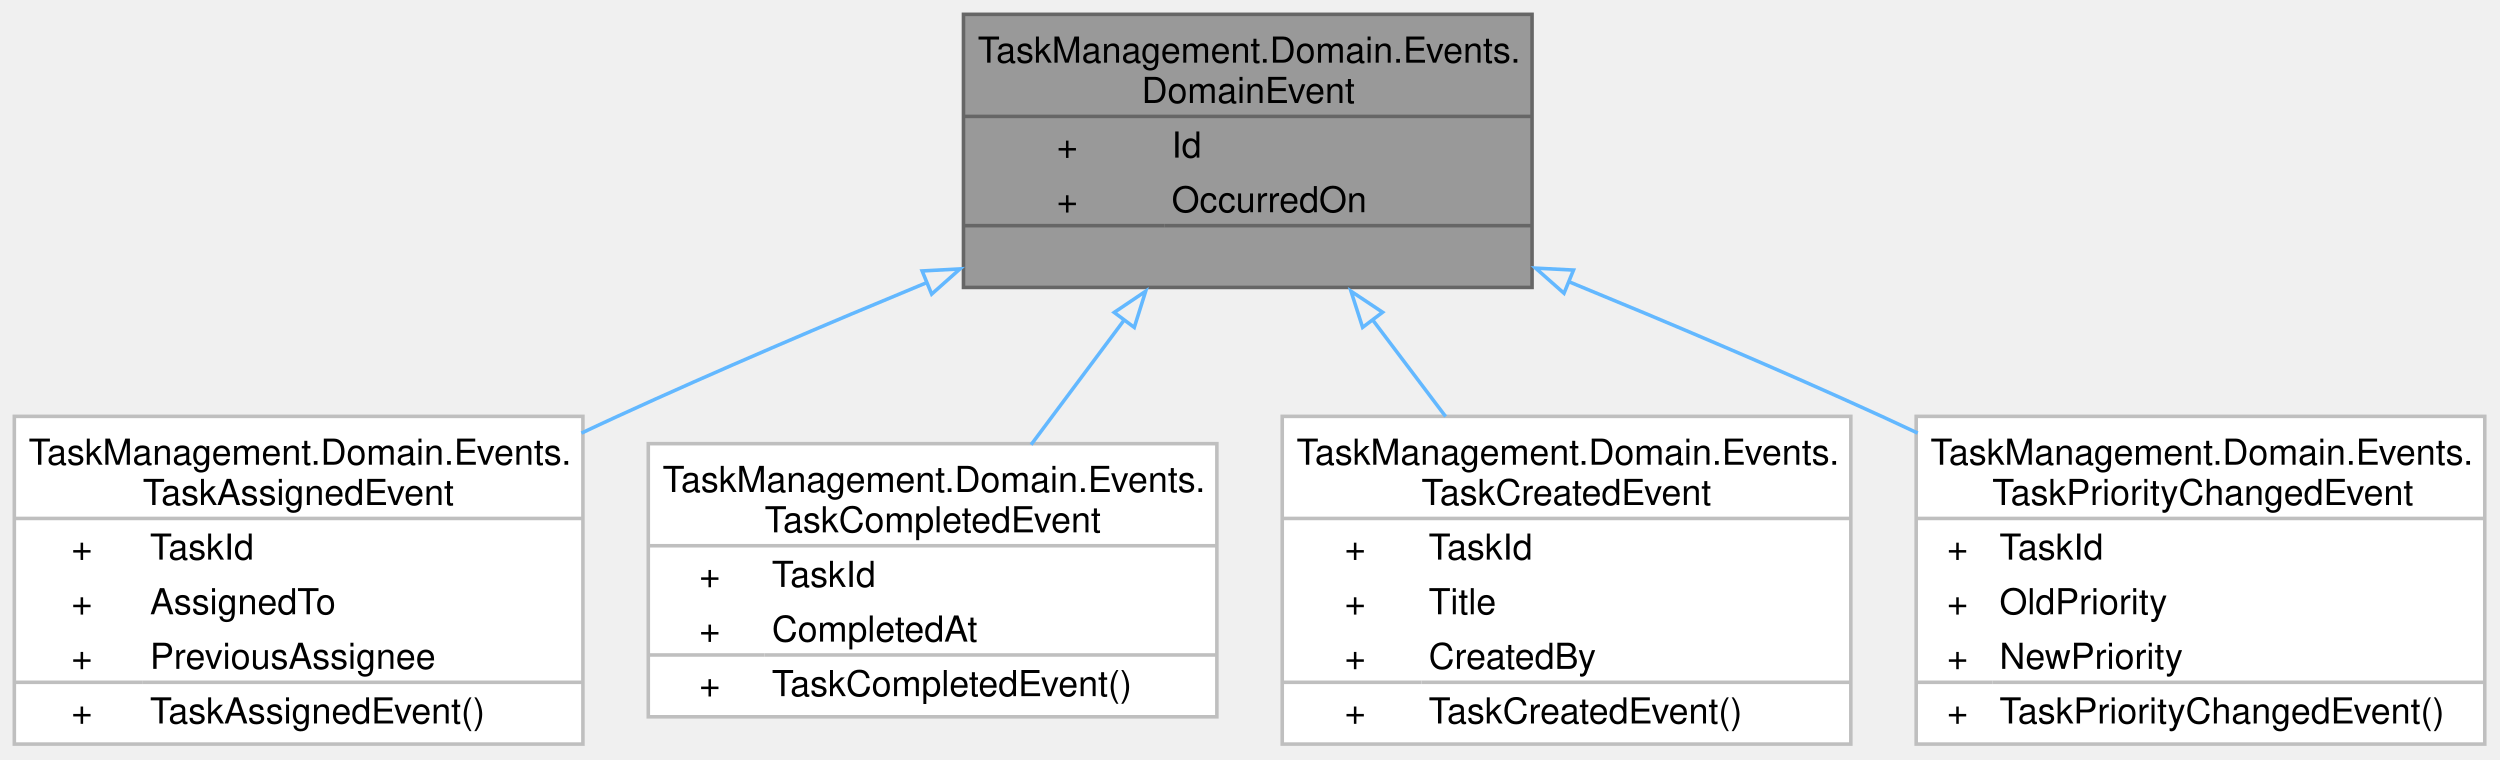
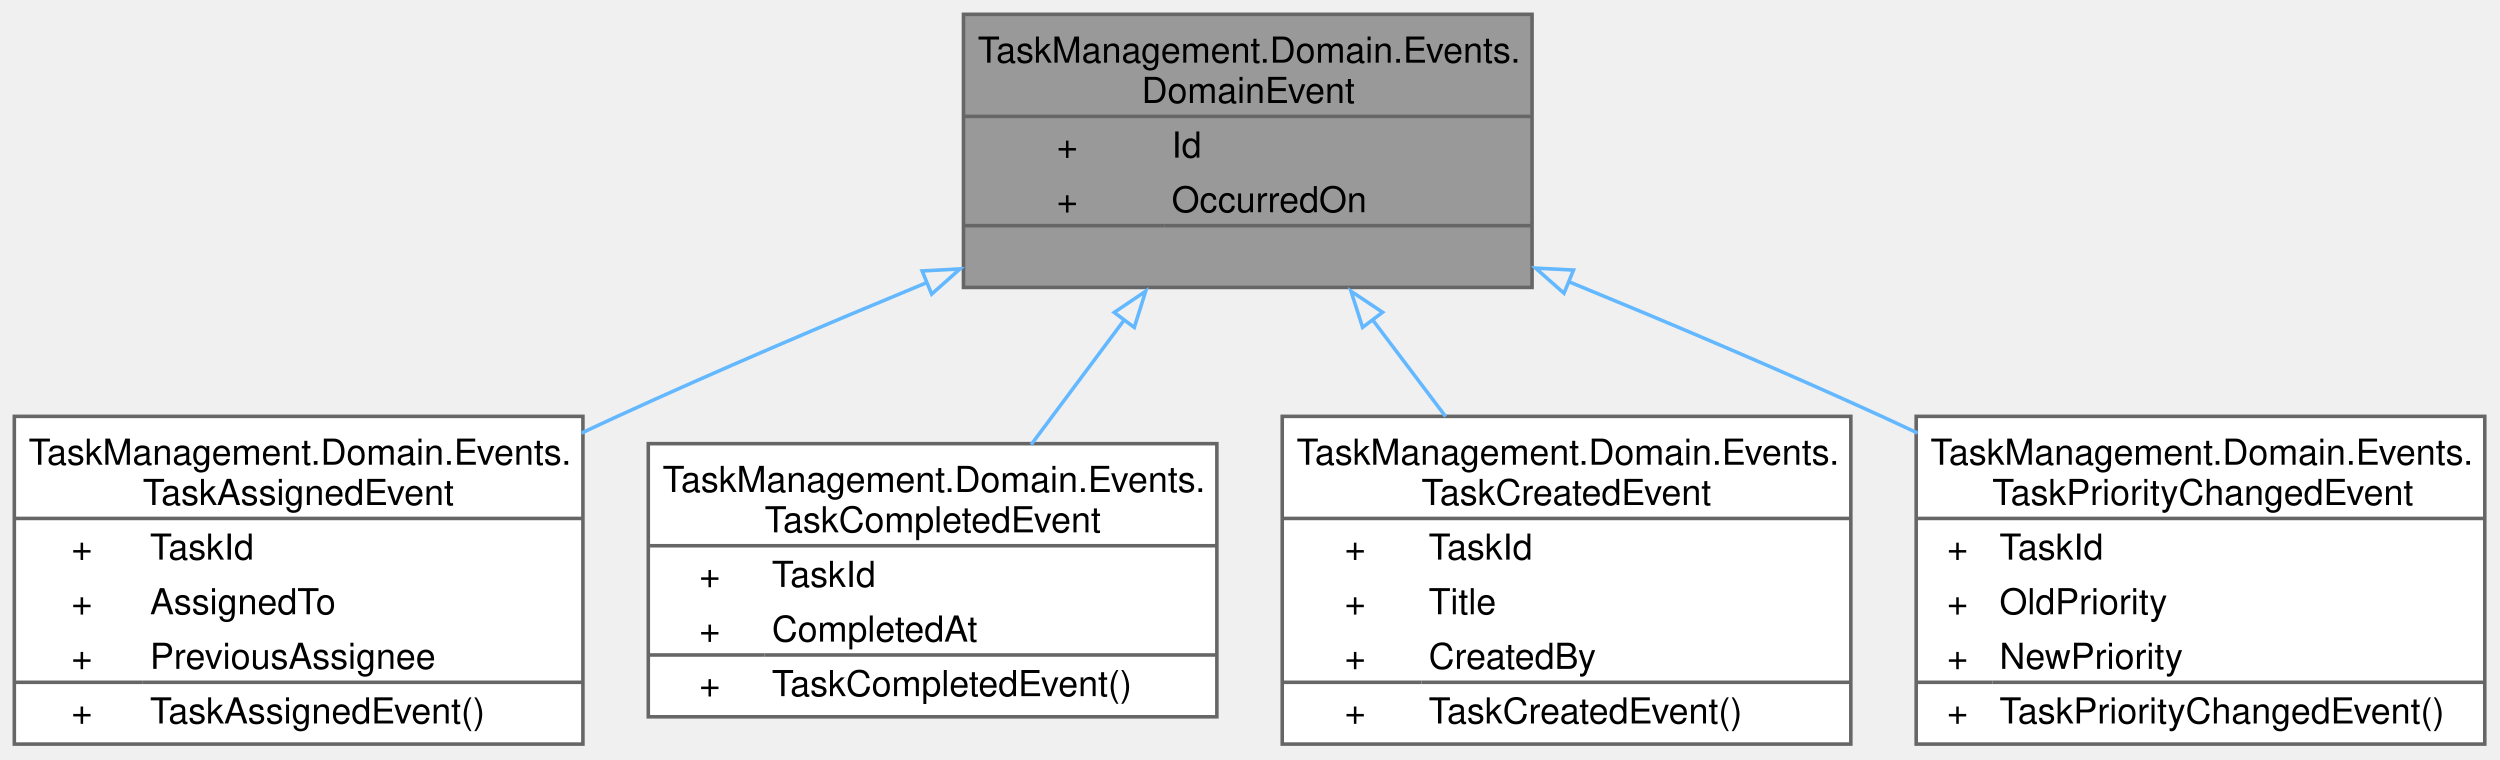
<svg xmlns="http://www.w3.org/2000/svg" xmlns:xlink="http://www.w3.org/1999/xlink" width="698pt" height="212pt" viewBox="0.00 0.00 698.00 212.00">
  <g id="graph0" class="graph" transform="scale(1 1) rotate(0) translate(4 207.75)">
    <g id="Node000001" class="node">
      <g id="a_Node000001">
        <a xlink:title="DomainEvent es una clase base abstracta para todos los eventos de dominio en el sistema.">
          <polygon fill="#999999" stroke="none" points="423.75,-203.75 265,-203.75 265,-127.5 423.75,-127.5 423.75,-203.75" />
          <text xml:space="preserve" text-anchor="start" x="269" y="-190.25" font-family="Helvetica,sans-Serif" font-size="10.00">TaskManagement.Domain.Events.</text>
          <text xml:space="preserve" text-anchor="start" x="314.75" y="-179" font-family="Helvetica,sans-Serif" font-size="10.00">DomainEvent</text>
          <text xml:space="preserve" text-anchor="start" x="291.06" y="-163.75" font-family="Helvetica,sans-Serif" font-size="10.00">+</text>
          <text xml:space="preserve" text-anchor="start" x="323.12" y="-163.75" font-family="Helvetica,sans-Serif" font-size="10.00">Id</text>
          <text xml:space="preserve" text-anchor="start" x="291.06" y="-148.5" font-family="Helvetica,sans-Serif" font-size="10.00">+</text>
          <text xml:space="preserve" text-anchor="start" x="323.12" y="-148.5" font-family="Helvetica,sans-Serif" font-size="10.00">OccurredOn</text>
          <text xml:space="preserve" text-anchor="start" x="342.88" y="-133.25" font-family="Helvetica,sans-Serif" font-size="10.00"> </text>
          <polygon fill="#666666" stroke="#666666" points="265,-175.25 265,-175.25 423.75,-175.25 423.75,-175.25 265,-175.25" />
          <polygon fill="#666666" stroke="#666666" points="265,-144.75 265,-144.75 321.12,-144.75 321.12,-144.75 265,-144.75" />
          <polygon fill="#666666" stroke="#666666" points="321.12,-144.75 321.12,-144.75 423.75,-144.75 423.75,-144.75 321.12,-144.75" />
          <polygon fill="none" stroke="#666666" points="265,-127.5 265,-203.75 423.75,-203.75 423.75,-127.5 265,-127.5" />
        </a>
      </g>
    </g>
    <g id="Node000002" class="node">
      <g id="a_Node000002">
        <a xlink:href="classTaskManagement_1_1Domain_1_1Events_1_1TaskAssignedEvent.html" target="_top" xlink:title=" ">
          <polygon fill="white" stroke="none" points="158.75,-91.5 0,-91.5 0,0 158.75,0 158.75,-91.5" />
          <text xml:space="preserve" text-anchor="start" x="4" y="-78" font-family="Helvetica,sans-Serif" font-size="10.00">TaskManagement.Domain.Events.</text>
          <text xml:space="preserve" text-anchor="start" x="35.88" y="-66.75" font-family="Helvetica,sans-Serif" font-size="10.00">TaskAssignedEvent</text>
          <text xml:space="preserve" text-anchor="start" x="15.94" y="-51.5" font-family="Helvetica,sans-Serif" font-size="10.00">+</text>
          <text xml:space="preserve" text-anchor="start" x="37.88" y="-51.5" font-family="Helvetica,sans-Serif" font-size="10.00">TaskId</text>
          <text xml:space="preserve" text-anchor="start" x="15.94" y="-36.25" font-family="Helvetica,sans-Serif" font-size="10.00">+</text>
          <text xml:space="preserve" text-anchor="start" x="37.88" y="-36.25" font-family="Helvetica,sans-Serif" font-size="10.00">AssignedTo</text>
          <text xml:space="preserve" text-anchor="start" x="15.94" y="-21" font-family="Helvetica,sans-Serif" font-size="10.00">+</text>
          <text xml:space="preserve" text-anchor="start" x="37.88" y="-21" font-family="Helvetica,sans-Serif" font-size="10.00">PreviousAssignee</text>
          <text xml:space="preserve" text-anchor="start" x="15.94" y="-5.75" font-family="Helvetica,sans-Serif" font-size="10.00">+</text>
          <text xml:space="preserve" text-anchor="start" x="37.88" y="-5.75" font-family="Helvetica,sans-Serif" font-size="10.00">TaskAssignedEvent()</text>
-           <polygon fill="#bfbfbf" stroke="#bfbfbf" points="0,-63 0,-63 158.75,-63 158.75,-63 0,-63" />
-           <polygon fill="#bfbfbf" stroke="#bfbfbf" points="0,-17.25 0,-17.25 35.88,-17.25 35.88,-17.25 0,-17.25" />
-           <polygon fill="#bfbfbf" stroke="#bfbfbf" points="35.88,-17.25 35.88,-17.25 158.75,-17.25 158.75,-17.25 35.88,-17.25" />
-           <polygon fill="none" stroke="#bfbfbf" points="0,0 0,-91.5 158.75,-91.5 158.75,0 0,0" />
+           <polygon fill="#666666" stroke="#666666" points="0,-63 0,-63 158.75,-63 158.75,-63 0,-63" />
+           <polygon fill="#666666" stroke="#666666" points="0,-17.25 0,-17.25 35.88,-17.25 35.88,-17.25 0,-17.25" />
+           <polygon fill="#666666" stroke="#666666" points="35.88,-17.25 35.88,-17.25 158.75,-17.25 158.75,-17.25 35.88,-17.25" />
+           <polygon fill="none" stroke="#666666" points="0,0 0,-91.5 158.75,-91.5 158.75,0 0,0" />
        </a>
      </g>
    </g>
    <g id="edge1_Node000001_Node000002" class="edge">
      <g id="a_edge1_Node000001_Node000002">
        <a xlink:title=" ">
          <path fill="none" stroke="#63b8ff" d="M254.9,-128.91C227,-117.38 196.25,-104.28 168.38,-91.5 165.07,-89.99 161.71,-88.42 158.33,-86.82" />
          <polygon fill="none" stroke="#63b8ff" points="253.46,-132.1 264.04,-132.67 256.12,-125.63 253.46,-132.1" />
        </a>
      </g>
    </g>
    <g id="Node000003" class="node">
      <g id="a_Node000003">
        <a xlink:href="classTaskManagement_1_1Domain_1_1Events_1_1TaskCompletedEvent.html" target="_top" xlink:title=" ">
          <polygon fill="white" stroke="none" points="335.75,-83.88 177,-83.88 177,-7.62 335.75,-7.62 335.75,-83.88" />
          <text xml:space="preserve" text-anchor="start" x="181" y="-70.38" font-family="Helvetica,sans-Serif" font-size="10.00">TaskManagement.Domain.Events.</text>
          <text xml:space="preserve" text-anchor="start" x="209.5" y="-59.12" font-family="Helvetica,sans-Serif" font-size="10.00">TaskCompletedEvent</text>
          <text xml:space="preserve" text-anchor="start" x="191.25" y="-43.88" font-family="Helvetica,sans-Serif" font-size="10.00">+</text>
          <text xml:space="preserve" text-anchor="start" x="211.5" y="-43.88" font-family="Helvetica,sans-Serif" font-size="10.00">TaskId</text>
          <text xml:space="preserve" text-anchor="start" x="191.25" y="-28.62" font-family="Helvetica,sans-Serif" font-size="10.00">+</text>
          <text xml:space="preserve" text-anchor="start" x="211.5" y="-28.62" font-family="Helvetica,sans-Serif" font-size="10.00">CompletedAt</text>
          <text xml:space="preserve" text-anchor="start" x="191.25" y="-13.38" font-family="Helvetica,sans-Serif" font-size="10.00">+</text>
          <text xml:space="preserve" text-anchor="start" x="211.5" y="-13.38" font-family="Helvetica,sans-Serif" font-size="10.00">TaskCompletedEvent()</text>
-           <polygon fill="#bfbfbf" stroke="#bfbfbf" points="177,-55.38 177,-55.38 335.75,-55.38 335.75,-55.38 177,-55.38" />
-           <polygon fill="#bfbfbf" stroke="#bfbfbf" points="177,-24.88 177,-24.88 209.5,-24.88 209.5,-24.88 177,-24.88" />
-           <polygon fill="#bfbfbf" stroke="#bfbfbf" points="209.5,-24.88 209.5,-24.88 335.75,-24.88 335.75,-24.88 209.5,-24.88" />
-           <polygon fill="none" stroke="#bfbfbf" points="177,-7.62 177,-83.88 335.75,-83.88 335.75,-7.62 177,-7.62" />
+           <polygon fill="#666666" stroke="#666666" points="177,-55.38 177,-55.38 335.75,-55.38 335.75,-55.38 177,-55.38" />
+           <polygon fill="#666666" stroke="#666666" points="177,-24.88 177,-24.88 209.5,-24.88 209.5,-24.88 177,-24.88" />
+           <polygon fill="#666666" stroke="#666666" points="209.5,-24.88 209.5,-24.88 335.75,-24.88 335.75,-24.88 209.5,-24.88" />
+           <polygon fill="none" stroke="#666666" points="177,-7.62 177,-83.88 335.75,-83.88 335.75,-7.62 177,-7.62" />
        </a>
      </g>
    </g>
    <g id="edge2_Node000001_Node000003" class="edge">
      <g id="a_edge2_Node000001_Node000003">
        <a xlink:title=" ">
          <path fill="none" stroke="#63b8ff" d="M309.97,-118.54C301.32,-106.95 292.14,-94.66 283.88,-83.59" />
          <polygon fill="none" stroke="#63b8ff" points="307.08,-120.52 315.87,-126.44 312.69,-116.33 307.08,-120.52" />
        </a>
      </g>
    </g>
    <g id="Node000004" class="node">
      <g id="a_Node000004">
        <a xlink:href="classTaskManagement_1_1Domain_1_1Events_1_1TaskCreatedEvent.html" target="_top" xlink:title=" ">
          <polygon fill="white" stroke="none" points="512.75,-91.5 354,-91.5 354,0 512.75,0 512.75,-91.5" />
          <text xml:space="preserve" text-anchor="start" x="358" y="-78" font-family="Helvetica,sans-Serif" font-size="10.00">TaskManagement.Domain.Events.</text>
          <text xml:space="preserve" text-anchor="start" x="392.88" y="-66.75" font-family="Helvetica,sans-Serif" font-size="10.00">TaskCreatedEvent</text>
          <text xml:space="preserve" text-anchor="start" x="371.44" y="-51.5" font-family="Helvetica,sans-Serif" font-size="10.00">+</text>
          <text xml:space="preserve" text-anchor="start" x="394.88" y="-51.5" font-family="Helvetica,sans-Serif" font-size="10.00">TaskId</text>
          <text xml:space="preserve" text-anchor="start" x="371.44" y="-36.25" font-family="Helvetica,sans-Serif" font-size="10.00">+</text>
          <text xml:space="preserve" text-anchor="start" x="394.88" y="-36.25" font-family="Helvetica,sans-Serif" font-size="10.00">Title</text>
          <text xml:space="preserve" text-anchor="start" x="371.44" y="-21" font-family="Helvetica,sans-Serif" font-size="10.00">+</text>
          <text xml:space="preserve" text-anchor="start" x="394.88" y="-21" font-family="Helvetica,sans-Serif" font-size="10.00">CreatedBy</text>
          <text xml:space="preserve" text-anchor="start" x="371.44" y="-5.75" font-family="Helvetica,sans-Serif" font-size="10.00">+</text>
          <text xml:space="preserve" text-anchor="start" x="394.88" y="-5.75" font-family="Helvetica,sans-Serif" font-size="10.00">TaskCreatedEvent()</text>
-           <polygon fill="#bfbfbf" stroke="#bfbfbf" points="354,-63 354,-63 512.75,-63 512.75,-63 354,-63" />
-           <polygon fill="#bfbfbf" stroke="#bfbfbf" points="354,-17.25 354,-17.25 392.88,-17.25 392.88,-17.25 354,-17.25" />
-           <polygon fill="#bfbfbf" stroke="#bfbfbf" points="392.88,-17.25 392.88,-17.25 512.75,-17.25 512.75,-17.25 392.88,-17.25" />
-           <polygon fill="none" stroke="#bfbfbf" points="354,0 354,-91.5 512.75,-91.5 512.75,0 354,0" />
+           <polygon fill="#666666" stroke="#666666" points="354,-63 354,-63 512.75,-63 512.75,-63 354,-63" />
+           <polygon fill="#666666" stroke="#666666" points="354,-17.25 354,-17.25 392.88,-17.25 392.88,-17.25 354,-17.25" />
+           <polygon fill="#666666" stroke="#666666" points="392.88,-17.25 392.88,-17.25 512.75,-17.25 512.75,-17.25 392.88,-17.25" />
+           <polygon fill="none" stroke="#666666" points="354,0 354,-91.5 512.75,-91.5 512.75,0 354,0" />
        </a>
      </g>
    </g>
    <g id="edge3_Node000001_Node000004" class="edge">
      <g id="a_edge3_Node000001_Node000004">
        <a xlink:title=" ">
          <path fill="none" stroke="#63b8ff" d="M379.16,-118.55C385.89,-109.64 392.93,-100.32 399.62,-91.45" />
          <polygon fill="none" stroke="#63b8ff" points="376.44,-116.35 373.2,-126.44 382.02,-120.57 376.44,-116.35" />
        </a>
      </g>
    </g>
    <g id="Node000005" class="node">
      <g id="a_Node000005">
        <a xlink:href="classTaskManagement_1_1Domain_1_1Events_1_1TaskPriorityChangedEvent.html" target="_top" xlink:title=" ">
          <polygon fill="white" stroke="none" points="689.75,-91.5 531,-91.5 531,0 689.75,0 689.75,-91.5" />
          <text xml:space="preserve" text-anchor="start" x="535" y="-78" font-family="Helvetica,sans-Serif" font-size="10.00">TaskManagement.Domain.Events.</text>
          <text xml:space="preserve" text-anchor="start" x="552.25" y="-66.75" font-family="Helvetica,sans-Serif" font-size="10.00">TaskPriorityChangedEvent</text>
          <text xml:space="preserve" text-anchor="start" x="539.62" y="-51.5" font-family="Helvetica,sans-Serif" font-size="10.00">+</text>
          <text xml:space="preserve" text-anchor="start" x="554.25" y="-51.5" font-family="Helvetica,sans-Serif" font-size="10.00">TaskId</text>
          <text xml:space="preserve" text-anchor="start" x="539.62" y="-36.25" font-family="Helvetica,sans-Serif" font-size="10.00">+</text>
          <text xml:space="preserve" text-anchor="start" x="554.25" y="-36.25" font-family="Helvetica,sans-Serif" font-size="10.00">OldPriority</text>
          <text xml:space="preserve" text-anchor="start" x="539.62" y="-21" font-family="Helvetica,sans-Serif" font-size="10.00">+</text>
          <text xml:space="preserve" text-anchor="start" x="554.25" y="-21" font-family="Helvetica,sans-Serif" font-size="10.00">NewPriority</text>
          <text xml:space="preserve" text-anchor="start" x="539.62" y="-5.75" font-family="Helvetica,sans-Serif" font-size="10.00">+</text>
          <text xml:space="preserve" text-anchor="start" x="554.25" y="-5.75" font-family="Helvetica,sans-Serif" font-size="10.00">TaskPriorityChangedEvent()</text>
-           <polygon fill="#bfbfbf" stroke="#bfbfbf" points="531,-63 531,-63 689.75,-63 689.75,-63 531,-63" />
-           <polygon fill="#bfbfbf" stroke="#bfbfbf" points="531,-17.25 531,-17.25 552.25,-17.25 552.25,-17.25 531,-17.25" />
-           <polygon fill="#bfbfbf" stroke="#bfbfbf" points="552.25,-17.25 552.25,-17.25 689.75,-17.25 689.75,-17.25 552.25,-17.25" />
-           <polygon fill="none" stroke="#bfbfbf" points="531,0 531,-91.5 689.75,-91.5 689.75,0 531,0" />
+           <polygon fill="#666666" stroke="#666666" points="531,-63 531,-63 689.75,-63 689.75,-63 531,-63" />
+           <polygon fill="#666666" stroke="#666666" points="531,-17.25 531,-17.25 552.25,-17.25 552.25,-17.25 531,-17.25" />
+           <polygon fill="#666666" stroke="#666666" points="552.25,-17.25 552.25,-17.25 689.75,-17.25 689.75,-17.25 552.25,-17.25" />
+           <polygon fill="none" stroke="#666666" points="531,0 531,-91.5 689.75,-91.5 689.75,0 531,0" />
        </a>
      </g>
    </g>
    <g id="edge4_Node000001_Node000005" class="edge">
      <g id="a_edge4_Node000001_Node000005">
        <a xlink:title=" ">
          <path fill="none" stroke="#63b8ff" d="M433.97,-129.12C462.13,-117.55 493.22,-104.37 521.38,-91.5 524.68,-89.99 528.04,-88.43 531.42,-86.83" />
          <polygon fill="none" stroke="#63b8ff" points="432.67,-125.87 424.73,-132.89 435.32,-132.35 432.67,-125.87" />
        </a>
      </g>
    </g>
  </g>
</svg>
